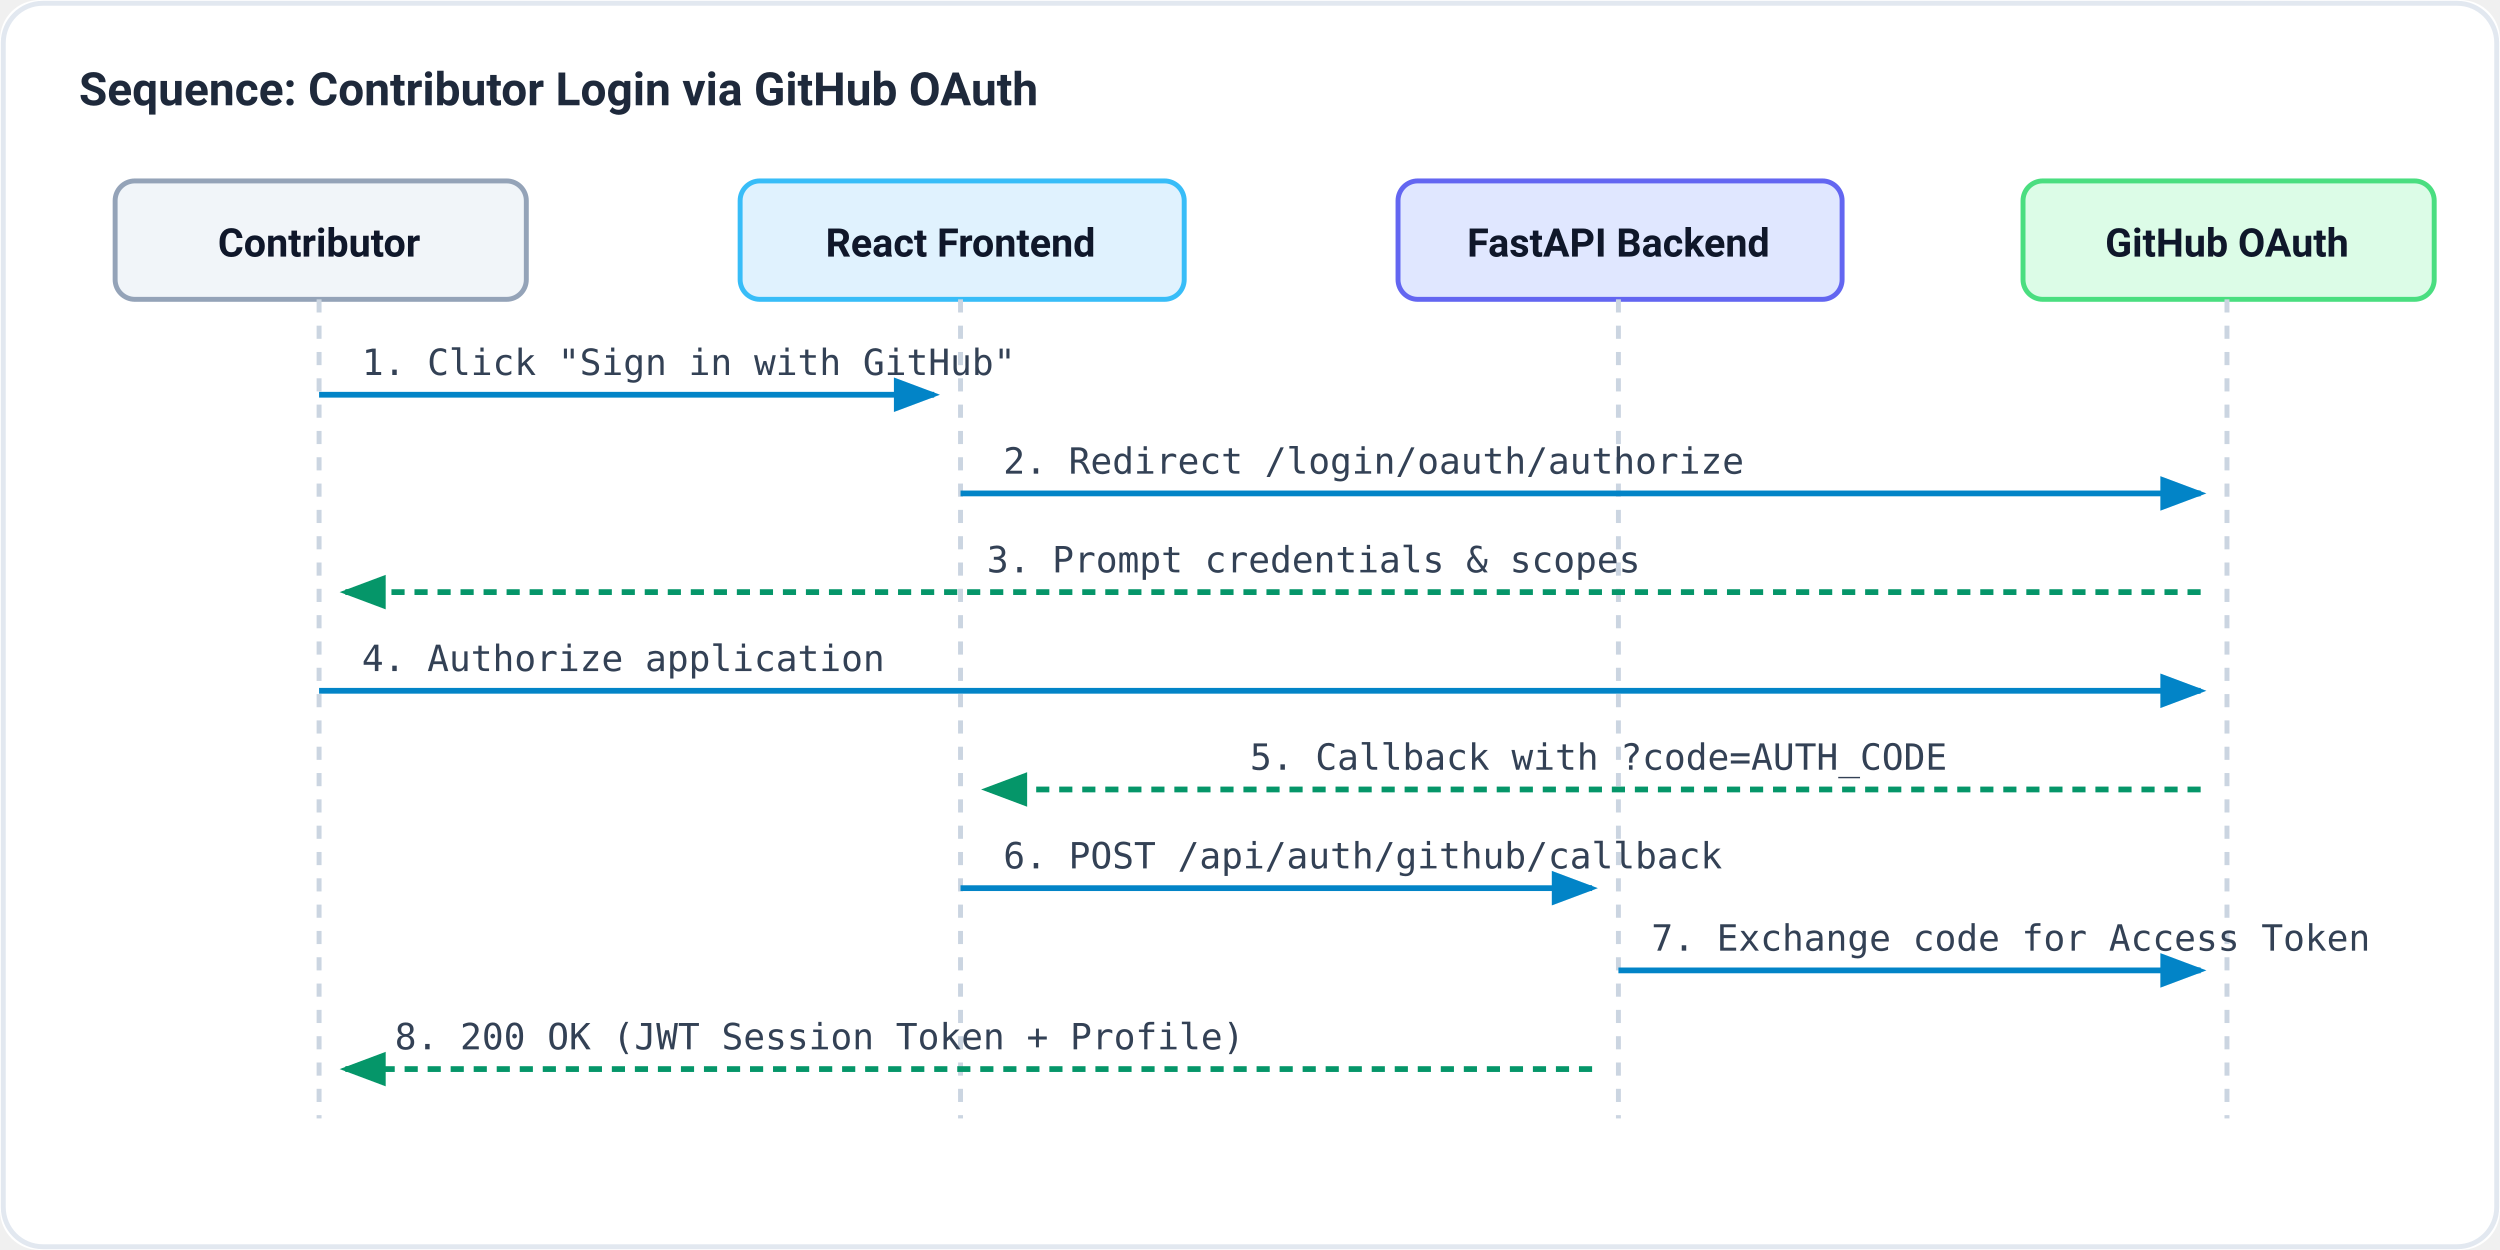
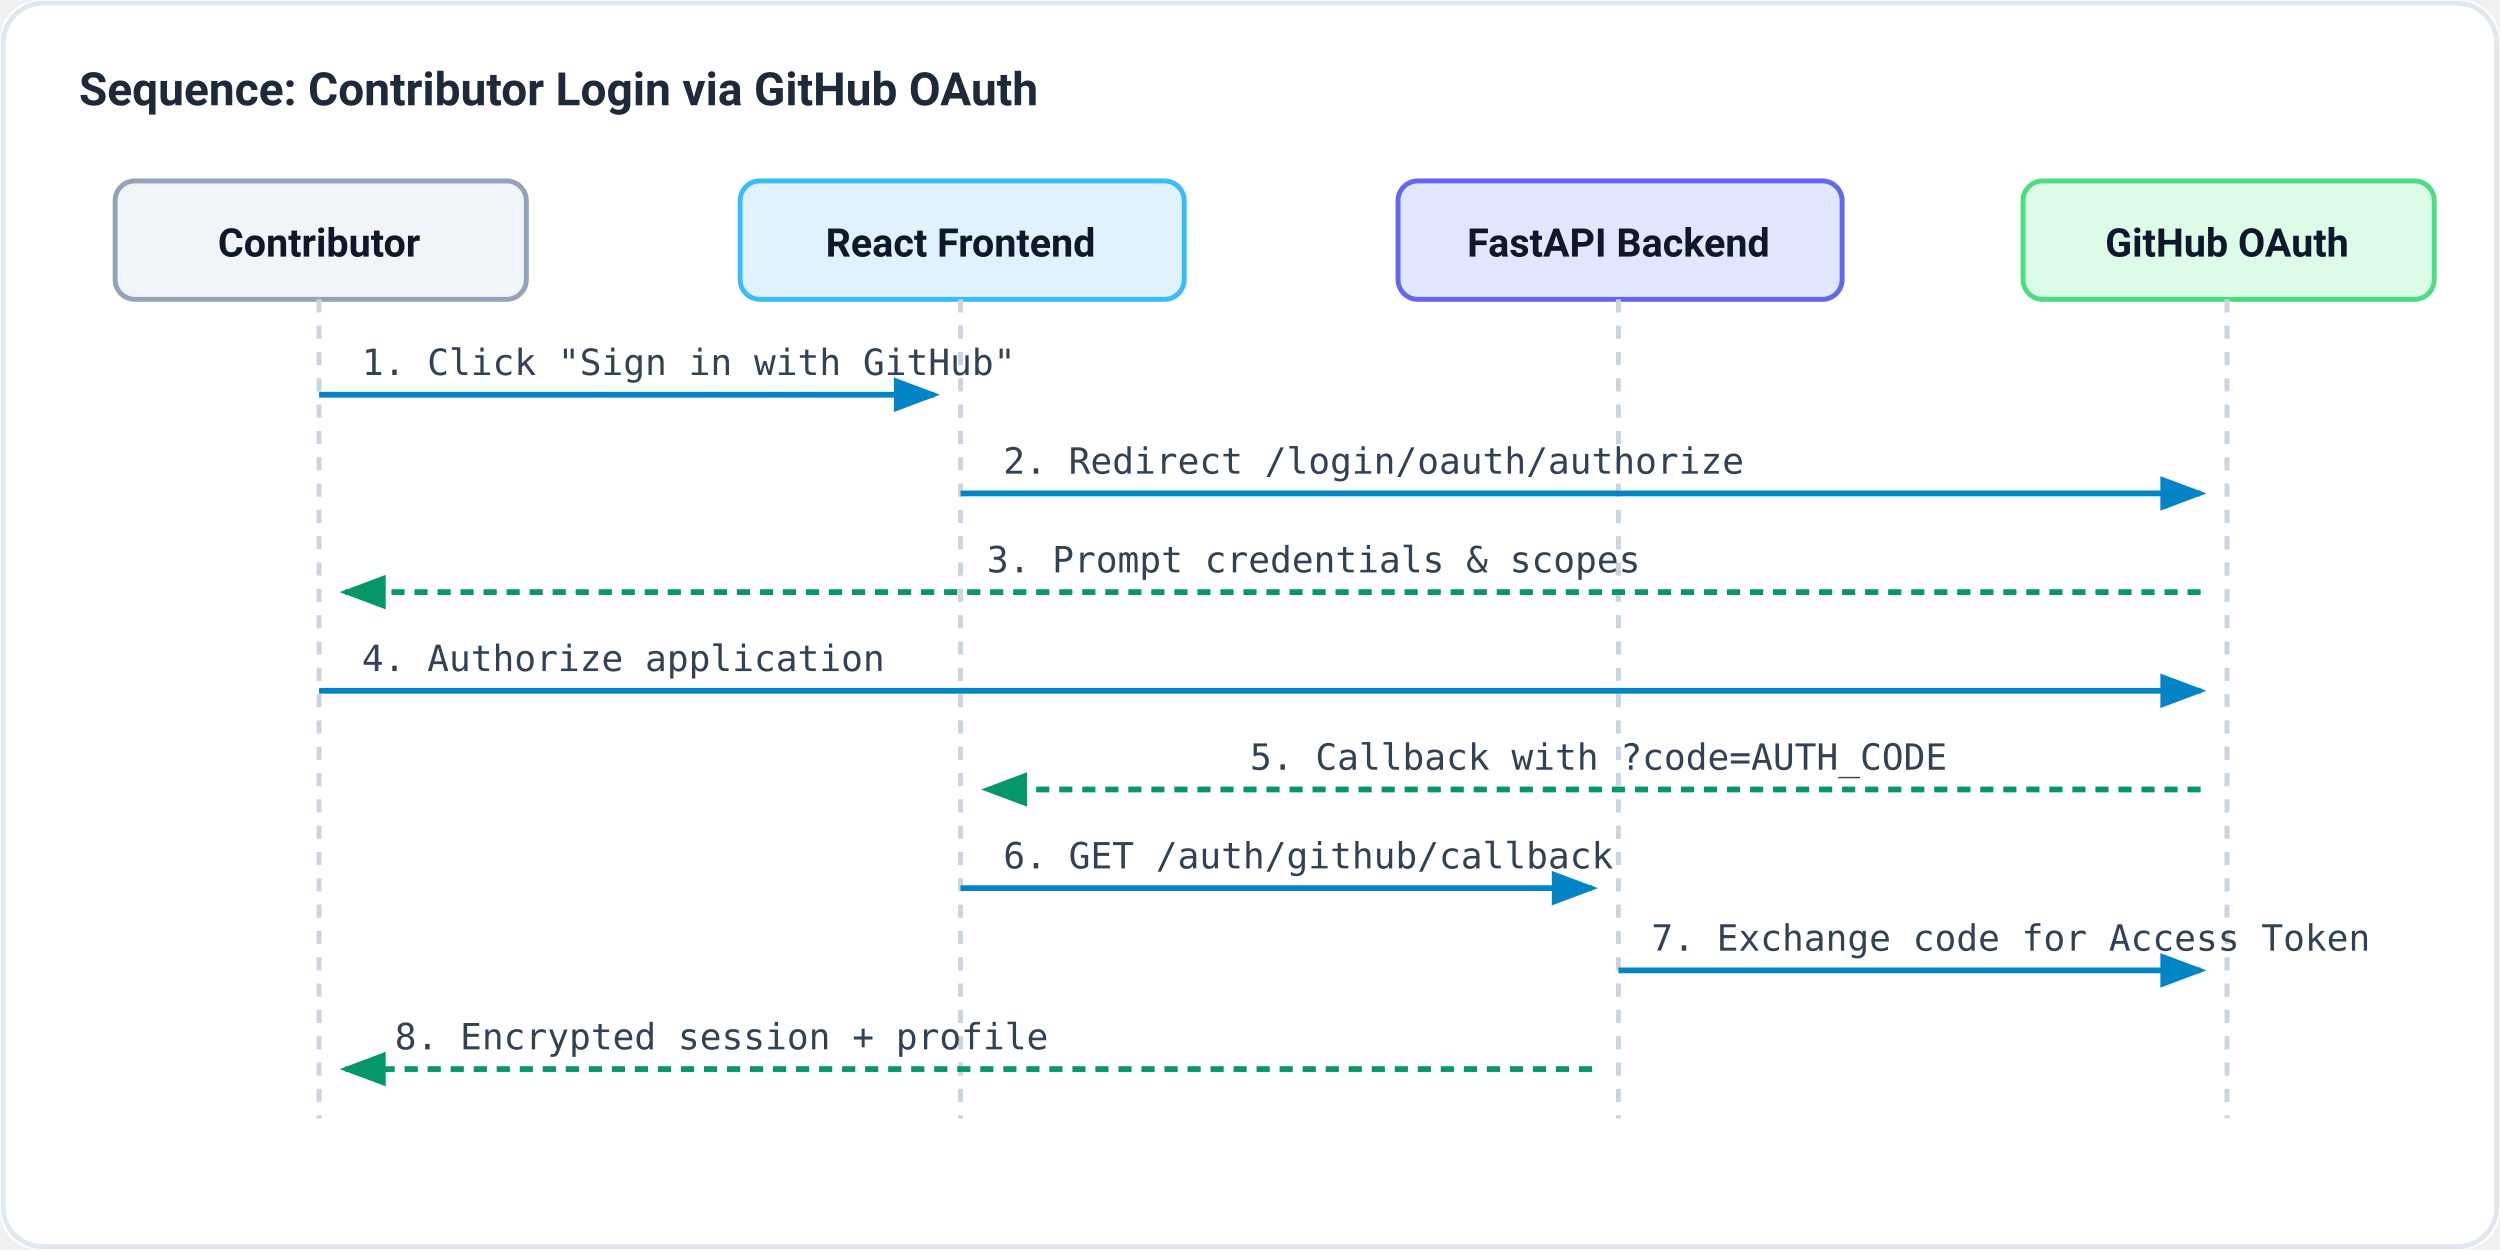
<svg xmlns="http://www.w3.org/2000/svg" viewBox="0 0 760 380" width="100%" height="100%">
  <defs>
    <style>
      .title { font-family: ui-sans-serif, system-ui, -apple-system, BlinkMacSystemFont, "Segoe UI", Roboto, sans-serif; font-size: 14px; font-weight: 700; fill: #1e293b; }
      .box-hdr { font-family: ui-sans-serif, system-ui, -apple-system, BlinkMacSystemFont, "Segoe UI", Roboto, sans-serif; font-size: 12px; font-weight: 600; fill: #0f172a; text-anchor: middle; }
      .text-msg { font-family: ui-monospace, SFMono-Regular, Menlo, Monaco, Consolas, monospace; font-size: 11px; fill: #334155; }
      .text-sub { font-family: ui-sans-serif, system-ui, -apple-system, BlinkMacSystemFont, "Segoe UI", Roboto, sans-serif; font-size: 10px; fill: #64748b; }
      .lifeline { stroke: #cbd5e1; stroke-width: 1.5; stroke-dasharray: 4 4; }
      .arrow { stroke: #0284c7; stroke-width: 1.75; marker-end: url(#arrowhead-blue); }
      .return-arrow { stroke: #059669; stroke-width: 1.75; stroke-dasharray: 4 3; marker-end: url(#arrowhead-emerald); }
      .note-box { fill: #f0fdf4; stroke: #bbf7d0; stroke-width: 1; rx: 6; }
    </style>
    <marker id="arrowhead-blue" markerWidth="8" markerHeight="6" refX="7" refY="3" orient="auto">
      <polygon points="0 0, 8 3, 0 6" fill="#0284c7" />
    </marker>
    <marker id="arrowhead-emerald" markerWidth="8" markerHeight="6" refX="7" refY="3" orient="auto">
      <polygon points="0 0, 8 3, 0 6" fill="#059669" />
    </marker>
  </defs>
  <rect width="100%" height="100%" fill="#ffffff" rx="12" />
  <rect x="1" y="1" width="758" height="378" fill="none" stroke="#e2e8f0" stroke-width="1.5" rx="12" />
  <text x="24" y="32" class="title">Sequence: Contributor Login via GitHub OAuth</text>
  <rect x="35" y="55" width="125" height="36" rx="6" fill="#f1f5f9" stroke="#94a3b8" stroke-width="1.5" />
  <text x="97" y="78" class="box-hdr">Contributor</text>
  <line x1="97" y1="91" x2="97" y2="340" class="lifeline" />
  <rect x="225" y="55" width="135" height="36" rx="6" fill="#e0f2fe" stroke="#38bdf8" stroke-width="1.5" />
  <text x="292" y="78" class="box-hdr">React Frontend</text>
  <line x1="292" y1="91" x2="292" y2="340" class="lifeline" />
  <rect x="425" y="55" width="135" height="36" rx="6" fill="#e0e7ff" stroke="#6366f1" stroke-width="1.5" />
  <text x="492" y="78" class="box-hdr">FastAPI Backend</text>
  <line x1="492" y1="91" x2="492" y2="340" class="lifeline" />
  <rect x="615" y="55" width="125" height="36" rx="6" fill="#dcfce7" stroke="#4ade80" stroke-width="1.5" />
  <text x="677" y="78" class="box-hdr">GitHub OAuth</text>
  <line x1="677" y1="91" x2="677" y2="340" class="lifeline" />
  <line x1="97" y1="120" x2="284" y2="120" class="arrow" />
  <text x="110" y="114" class="text-msg">1. Click "Sign in with GitHub"</text>
  <line x1="292" y1="150" x2="669" y2="150" class="arrow" />
  <text x="305" y="144" class="text-msg">2. Redirect /login/oauth/authorize</text>
  <line x1="669" y1="180" x2="105" y2="180" class="return-arrow" />
  <text x="300" y="174" class="text-msg">3. Prompt credentials &amp; scopes</text>
  <line x1="97" y1="210" x2="669" y2="210" class="arrow" />
  <text x="110" y="204" class="text-msg">4. Authorize application</text>
  <line x1="669" y1="240" x2="300" y2="240" class="return-arrow" />
  <text x="380" y="234" class="text-msg">5. Callback with ?code=AUTH_CODE</text>
  <line x1="292" y1="270" x2="484" y2="270" class="arrow" />
-   <text x="305" y="264" class="text-msg">6. POST /api/auth/github/callback</text>
+   <text x="305" y="264" class="text-msg">6. GET /auth/github/callback</text>
  <line x1="492" y1="295" x2="669" y2="295" class="arrow" />
  <text x="502" y="289" class="text-msg">7. Exchange code for Access Token</text>
  <line x1="484" y1="325" x2="105" y2="325" class="return-arrow" />
-   <text x="120" y="319" class="text-msg">8. 200 OK (JWT Session Token + Profile)</text>
+   <text x="120" y="319" class="text-msg">8. Encrypted session + profile</text>
</svg>
